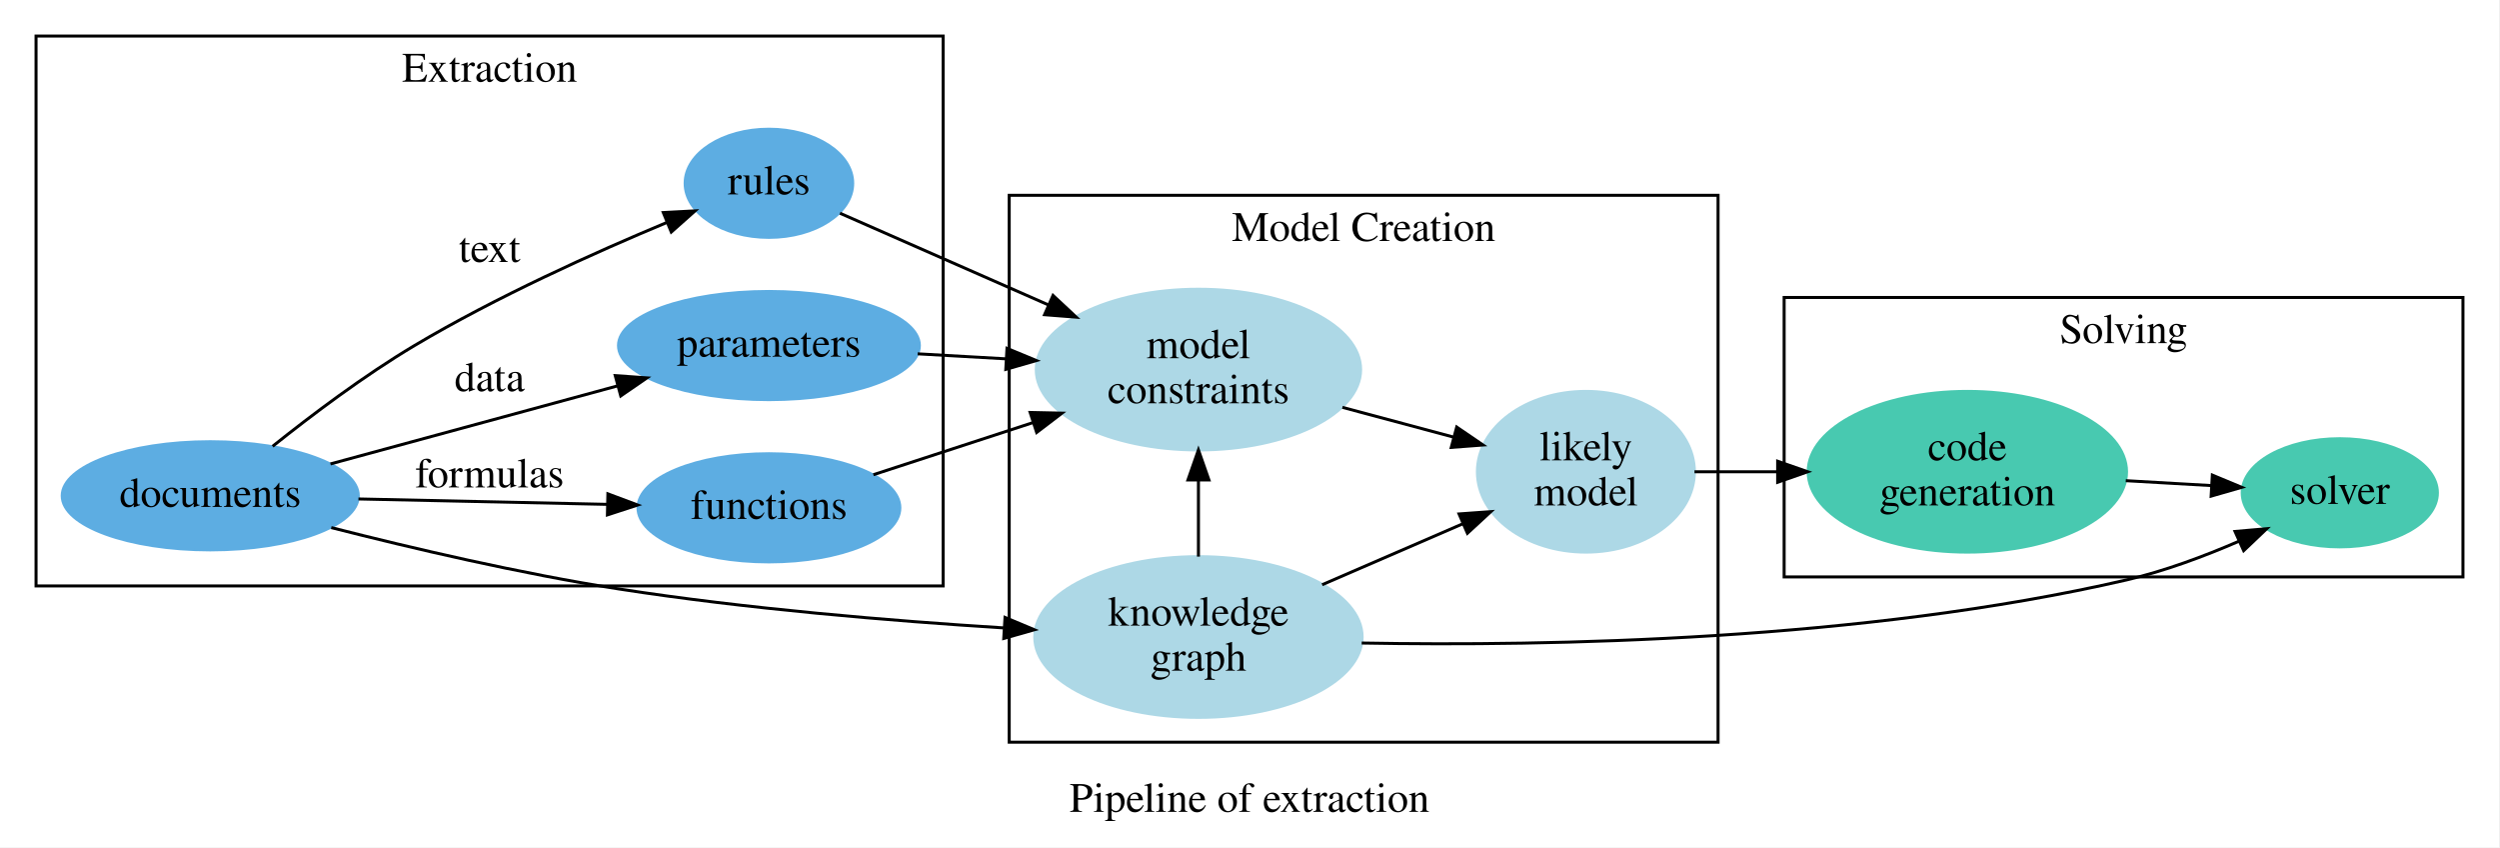
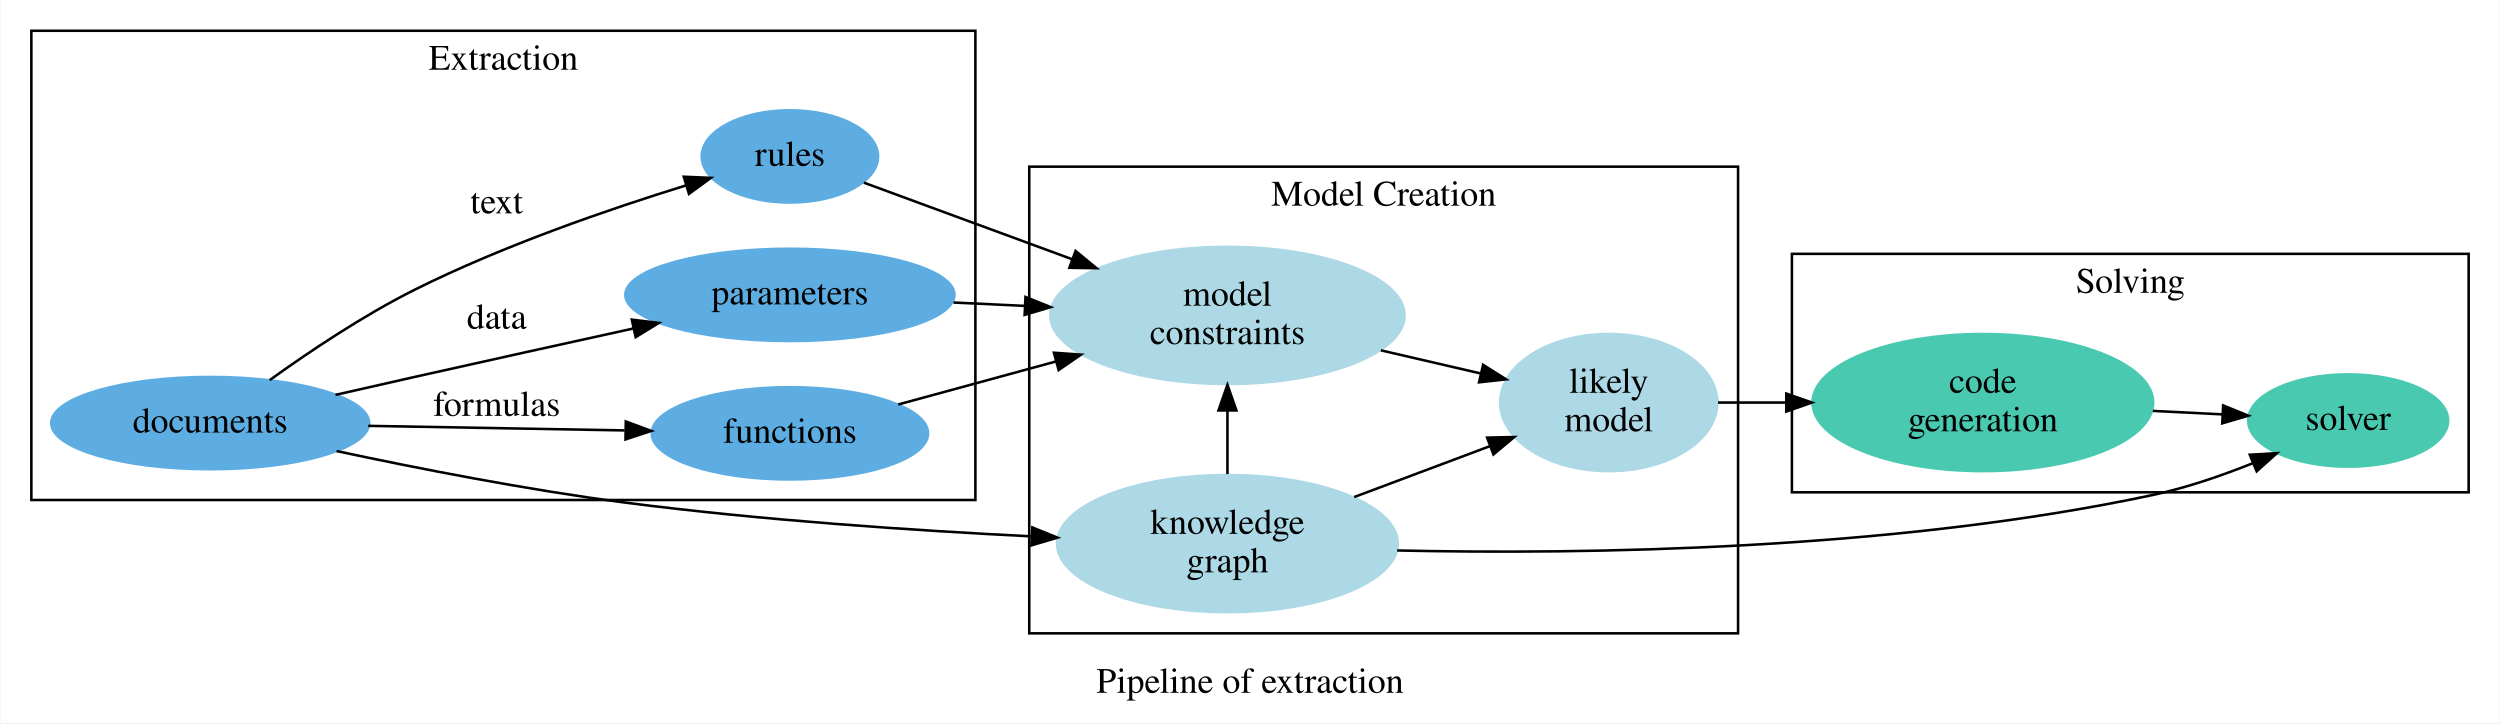
- <svg xmlns="http://www.w3.org/2000/svg" width="832pt" height="282pt" viewBox="0.00 0.00 832.00 282.00">
+ <svg xmlns="http://www.w3.org/2000/svg" width="975pt" height="282pt" viewBox="0.00 0.00 974.55 282.00">
  <g id="graph0" class="graph" transform="scale(1 1) rotate(0) translate(4 278)">
-     <polygon fill="white" stroke="none" points="-4,4 -4,-278 828,-278 828,4 -4,4" />
-     <text text-anchor="middle" x="412" y="-7.8" font-family="Times,serif" font-size="14.00">Pipeline of extraction</text>
+     <polygon fill="white" stroke="none" points="-4,4 -4,-278 970.553,-278 970.553,4 -4,4" />
+     <text text-anchor="middle" x="483.276" y="-7.8" font-family="Times,serif" font-size="14.00">Pipeline of extraction</text>
    <g id="clust2" class="cluster">
-       <polygon fill="none" stroke="black" points="8,-83 8,-266 310,-266 310,-83 8,-83" />
-       <text text-anchor="middle" x="159" y="-250.8" font-family="Times,serif" font-size="14.00">Extraction</text>
+       <polygon fill="none" stroke="black" points="8,-83 8,-266 376.178,-266 376.178,-83 8,-83" />
+       <text text-anchor="middle" x="192.089" y="-250.8" font-family="Times,serif" font-size="14.00">Extraction</text>
    </g>
    <g id="clust3" class="cluster">
-       <polygon fill="none" stroke="black" points="332,-31 332,-213 568,-213 568,-31 332,-31" />
-       <text text-anchor="middle" x="450" y="-197.8" font-family="Times,serif" font-size="14.00">Model Creation</text>
+       <polygon fill="none" stroke="black" points="397.178,-31 397.178,-213 673.623,-213 673.623,-31 397.178,-31" />
+       <text text-anchor="middle" x="535.4" y="-197.8" font-family="Times,serif" font-size="14.00">Model Creation</text>
    </g>
    <g id="clust5" class="cluster">
-       <polygon fill="none" stroke="black" points="590,-86 590,-179 816,-179 816,-86 590,-86" />
-       <text text-anchor="middle" x="703" y="-163.8" font-family="Times,serif" font-size="14.00">Solving</text>
+       <polygon fill="none" stroke="black" points="694.623,-86 694.623,-179 958.553,-179 958.553,-86 694.623,-86" />
+       <text text-anchor="middle" x="826.588" y="-163.8" font-family="Times,serif" font-size="14.00">Solving</text>
    </g>
    <g id="node1" class="node">
-       <ellipse fill="#5dade2" stroke="#5dade2" cx="252" cy="-217" rx="27.895" ry="18" />
-       <text text-anchor="middle" x="252" y="-213.3" font-family="Times,serif" font-size="14.00">rules</text>
+       <ellipse fill="#5dade2" stroke="#5dade2" cx="303.833" cy="-217" rx="34.394" ry="18" />
+       <text text-anchor="middle" x="303.833" y="-213.3" font-family="Times,serif" font-size="14.00">rules</text>
    </g>
    <g id="node6" class="node">
-       <ellipse fill="lightblue" stroke="lightblue" cx="395" cy="-155" rx="54" ry="26.741" />
-       <text text-anchor="middle" x="395" y="-158.8" font-family="Times,serif" font-size="14.00">model</text>
-       <text text-anchor="middle" x="395" y="-143.8" font-family="Times,serif" font-size="14.00">constraints</text>
+       <ellipse fill="lightblue" stroke="lightblue" cx="474.474" cy="-155" rx="69.094" ry="26.741" />
+       <text text-anchor="middle" x="474.474" y="-158.8" font-family="Times,serif" font-size="14.00">model</text>
+       <text text-anchor="middle" x="474.474" y="-143.8" font-family="Times,serif" font-size="14.00">constraints</text>
    </g>
    <g id="edge9" class="edge">
-       <path fill="none" stroke="black" d="M275.654,-207.039C294.347,-198.819 321.537,-186.863 345.142,-176.484" />
-       <polygon fill="black" stroke="black" points="346.58,-179.675 354.325,-172.446 343.762,-173.267 346.58,-179.675" />
+       <path fill="none" stroke="black" d="M332.681,-206.762C354.69,-198.67 386.2,-187.086 413.832,-176.927" />
+       <polygon fill="black" stroke="black" points="415.244,-180.137 423.422,-173.401 412.828,-173.567 415.244,-180.137" />
    </g>
    <g id="node2" class="node">
-       <ellipse fill="#5dade2" stroke="#5dade2" cx="252" cy="-163" rx="50.091" ry="18" />
-       <text text-anchor="middle" x="252" y="-159.3" font-family="Times,serif" font-size="14.00">parameters</text>
+       <ellipse fill="#5dade2" stroke="#5dade2" cx="303.833" cy="-163" rx="64.189" ry="18" />
+       <text text-anchor="middle" x="303.833" y="-159.3" font-family="Times,serif" font-size="14.00">parameters</text>
    </g>
    <g id="edge10" class="edge">
-       <path fill="none" stroke="black" d="M301.524,-160.247C310.984,-159.71 321.03,-159.14 330.882,-158.581" />
-       <polygon fill="black" stroke="black" points="331.26,-162.065 341.045,-158.005 330.863,-155.077 331.26,-162.065" />
+       <path fill="none" stroke="black" d="M367.629,-160.021C376.707,-159.59 386.141,-159.143 395.472,-158.7" />
+       <polygon fill="black" stroke="black" points="395.712,-162.193 405.535,-158.223 395.38,-155.201 395.712,-162.193" />
    </g>
    <g id="node3" class="node">
-       <ellipse fill="#5dade2" stroke="#5dade2" cx="252" cy="-109" rx="43.592" ry="18" />
-       <text text-anchor="middle" x="252" y="-105.3" font-family="Times,serif" font-size="14.00">functions</text>
+       <ellipse fill="#5dade2" stroke="#5dade2" cx="303.833" cy="-109" rx="53.891" ry="18" />
+       <text text-anchor="middle" x="303.833" y="-105.3" font-family="Times,serif" font-size="14.00">functions</text>
    </g>
    <g id="edge11" class="edge">
-       <path fill="none" stroke="black" d="M286.773,-120.018C302.652,-125.199 321.981,-131.504 339.831,-137.328" />
-       <polygon fill="black" stroke="black" points="338.972,-140.729 349.564,-140.503 341.143,-134.074 338.972,-140.729" />
+       <path fill="none" stroke="black" d="M346.088,-120.253C364.607,-125.304 386.915,-131.389 407.653,-137.046" />
+       <polygon fill="black" stroke="black" points="406.798,-140.441 417.367,-139.696 408.64,-133.687 406.798,-140.441" />
    </g>
    <g id="node4" class="node">
-       <ellipse fill="#5dade2" stroke="#5dade2" cx="66" cy="-113" rx="49.291" ry="18" />
-       <text text-anchor="middle" x="66" y="-109.3" font-family="Times,serif" font-size="14.00">documents</text>
+       <ellipse fill="#5dade2" stroke="#5dade2" cx="77.745" cy="-113" rx="61.99" ry="18" />
+       <text text-anchor="middle" x="77.745" y="-109.3" font-family="Times,serif" font-size="14.00">documents</text>
    </g>
    <g id="edge1" class="edge">
-       <path fill="none" stroke="black" d="M86.759,-129.468C99.713,-139.822 117.286,-153.055 134,-163 161.205,-179.188 194.082,-193.979 218.049,-203.971" />
-       <polygon fill="black" stroke="black" points="216.83,-207.254 227.41,-207.819 219.491,-200.78 216.83,-207.254" />
-       <text text-anchor="middle" x="159" y="-190.8" font-family="Times,serif" font-size="14.00">text</text>
+       <path fill="none" stroke="black" d="M100.957,-129.756C116.273,-140.777 137.414,-154.963 157.489,-165 191.947,-182.227 233.536,-196.503 263.382,-205.711" />
+       <polygon fill="black" stroke="black" points="262.44,-209.083 273.026,-208.636 264.472,-202.384 262.44,-209.083" />
+       <text text-anchor="middle" x="189.489" y="-194.8" font-family="Times,serif" font-size="14.00">text</text>
    </g>
    <g id="edge2" class="edge">
-       <path fill="none" stroke="black" d="M106.022,-123.604C133.886,-131.176 171.586,-141.42 201.558,-149.565" />
-       <polygon fill="black" stroke="black" points="200.832,-152.994 211.4,-152.239 202.668,-146.239 200.832,-152.994" />
-       <text text-anchor="middle" x="159" y="-147.8" font-family="Times,serif" font-size="14.00">data</text>
+       <path fill="none" stroke="black" d="M126.619,-124.008C136.805,-126.332 147.5,-128.759 157.489,-131 185.545,-137.295 216.673,-144.164 242.902,-149.918" />
+       <polygon fill="black" stroke="black" points="242.181,-153.343 252.698,-152.066 243.68,-146.506 242.181,-153.343" />
+       <text text-anchor="middle" x="189.489" y="-149.8" font-family="Times,serif" font-size="14.00">data</text>
    </g>
    <g id="edge3" class="edge">
-       <path fill="none" stroke="black" d="M115.344,-111.949C140.818,-111.395 172.104,-110.715 198.21,-110.148" />
-       <polygon fill="black" stroke="black" points="198.385,-113.645 208.306,-109.928 198.232,-106.646 198.385,-113.645" />
-       <text text-anchor="middle" x="159" y="-115.8" font-family="Times,serif" font-size="14.00">formulas</text>
+       <path fill="none" stroke="black" d="M139.386,-111.918C170.363,-111.365 208.032,-110.692 239.398,-110.132" />
+       <polygon fill="black" stroke="black" points="239.838,-113.625 249.774,-109.947 239.713,-106.626 239.838,-113.625" />
+       <text text-anchor="middle" x="189.489" y="-115.8" font-family="Times,serif" font-size="14.00">formulas</text>
    </g>
    <g id="node5" class="node">
-       <ellipse fill="lightblue" stroke="lightblue" cx="395" cy="-66" rx="54.5" ry="26.741" />
-       <text text-anchor="middle" x="395" y="-69.8" font-family="Times,serif" font-size="14.00">knowledge</text>
-       <text text-anchor="middle" x="395" y="-54.8" font-family="Times,serif" font-size="14.00">graph</text>
+       <ellipse fill="lightblue" stroke="lightblue" cx="474.474" cy="-66" rx="66.436" ry="26.741" />
+       <text text-anchor="middle" x="474.474" y="-69.8" font-family="Times,serif" font-size="14.00">knowledge</text>
+       <text text-anchor="middle" x="474.474" y="-54.8" font-family="Times,serif" font-size="14.00">graph</text>
    </g>
    <g id="edge8" class="edge">
-       <path fill="none" stroke="black" d="M106.29,-102.417C133.073,-95.589 169.447,-87.067 202,-82 244.446,-75.392 292.624,-71.388 330.102,-69.037" />
-       <polygon fill="black" stroke="black" points="330.604,-72.514 340.375,-68.418 330.182,-65.526 330.604,-72.514" />
+       <path fill="none" stroke="black" d="M127.03,-102.088C158.82,-95.301 201.441,-86.951 239.489,-82 292.23,-75.137 352.066,-71.112 398.027,-68.816" />
+       <polygon fill="black" stroke="black" points="398.388,-72.303 408.208,-68.324 398.05,-65.311 398.388,-72.303" />
    </g>
    <g id="edge5" class="edge">
-       <path fill="none" stroke="black" d="M395,-92.769C395,-101.18 395,-109.591 395,-118.001" />
-       <polygon fill="black" stroke="black" points="391.5,-118.26 395,-128.26 398.5,-118.26 391.5,-118.26" />
+       <path fill="none" stroke="black" d="M474.474,-93.117C474.474,-101.366 474.474,-109.615 474.474,-117.864" />
+       <polygon fill="black" stroke="black" points="470.974,-117.926 474.474,-127.926 477.974,-117.926 470.974,-117.926" />
    </g>
    <g id="node7" class="node">
-       <ellipse fill="lightblue" stroke="lightblue" cx="524" cy="-121" rx="36.125" ry="26.741" />
-       <text text-anchor="middle" x="524" y="-124.8" font-family="Times,serif" font-size="14.00">likely</text>
-       <text text-anchor="middle" x="524" y="-109.8" font-family="Times,serif" font-size="14.00">model</text>
+       <ellipse fill="lightblue" stroke="lightblue" cx="623.197" cy="-121" rx="42.353" ry="26.741" />
+       <text text-anchor="middle" x="623.197" y="-124.8" font-family="Times,serif" font-size="14.00">likely</text>
+       <text text-anchor="middle" x="623.197" y="-109.8" font-family="Times,serif" font-size="14.00">model</text>
    </g>
    <g id="edge4" class="edge">
-       <path fill="none" stroke="black" d="M436.184,-83.402C451.087,-89.856 467.979,-97.172 482.877,-103.624" />
-       <polygon fill="black" stroke="black" points="481.77,-106.959 492.338,-107.721 484.552,-100.535 481.77,-106.959" />
+       <path fill="none" stroke="black" d="M523.923,-84.162C540.949,-90.544 560.006,-97.687 576.773,-103.973" />
+       <polygon fill="black" stroke="black" points="575.756,-107.329 586.349,-107.562 578.213,-100.775 575.756,-107.329" />
    </g>
    <g id="node9" class="node">
-       <ellipse fill="#48c9b0" stroke="#48c9b0" cx="775" cy="-114" rx="32.494" ry="18" />
-       <text text-anchor="middle" x="775" y="-110.3" font-family="Times,serif" font-size="14.00">solver</text>
+       <ellipse fill="#48c9b0" stroke="#48c9b0" cx="911.556" cy="-114" rx="38.993" ry="18" />
+       <text text-anchor="middle" x="911.556" y="-110.3" font-family="Times,serif" font-size="14.00">solver</text>
    </g>
    <g id="edge12" class="edge">
-       <path fill="none" stroke="black" d="M449.353,-64.001C511.381,-62.886 616.439,-64.758 704,-85 716.616,-87.917 729.88,-92.878 741.428,-97.88" />
-       <polygon fill="black" stroke="black" points="740.118,-101.129 750.673,-102.048 742.995,-94.748 740.118,-101.129" />
+       <path fill="none" stroke="black" d="M540.676,-63.315C613.434,-61.728 734.248,-63.317 835.559,-85 848.593,-87.789 862.336,-92.532 874.447,-97.383" />
+       <polygon fill="black" stroke="black" points="873.187,-100.65 883.765,-101.261 875.877,-94.187 873.187,-100.65" />
    </g>
    <g id="edge6" class="edge">
-       <path fill="none" stroke="black" d="M442.929,-142.436C455.074,-139.185 468.088,-135.701 480.019,-132.507" />
-       <polygon fill="black" stroke="black" points="480.989,-135.87 489.744,-129.903 479.179,-129.108 480.989,-135.87" />
+       <path fill="none" stroke="black" d="M534.306,-141.367C547.266,-138.364 560.855,-135.215 573.368,-132.315" />
+       <polygon fill="black" stroke="black" points="574.188,-135.718 583.14,-130.051 572.608,-128.899 574.188,-135.718" />
    </g>
    <g id="node8" class="node">
-       <ellipse fill="#48c9b0" stroke="#48c9b0" cx="651" cy="-121" rx="53" ry="26.741" />
-       <text text-anchor="middle" x="651" y="-124.8" font-family="Times,serif" font-size="14.00">code</text>
-       <text text-anchor="middle" x="651" y="-109.8" font-family="Times,serif" font-size="14.00">generation</text>
+       <ellipse fill="#48c9b0" stroke="#48c9b0" cx="769.091" cy="-121" rx="66.436" ry="26.741" />
+       <text text-anchor="middle" x="769.091" y="-124.8" font-family="Times,serif" font-size="14.00">code</text>
+       <text text-anchor="middle" x="769.091" y="-109.8" font-family="Times,serif" font-size="14.00">generation</text>
    </g>
    <g id="edge13" class="edge">
-       <path fill="none" stroke="black" d="M560.152,-121C568.743,-121 578.192,-121 587.638,-121" />
-       <polygon fill="black" stroke="black" points="587.844,-124.5 597.844,-121 587.844,-117.5 587.844,-124.5" />
+       <path fill="none" stroke="black" d="M665.817,-121C674.14,-121 683.125,-121 692.193,-121" />
+       <polygon fill="black" stroke="black" points="692.437,-124.5 702.437,-121 692.437,-117.5 692.437,-124.5" />
    </g>
    <g id="edge7" class="edge">
-       <path fill="none" stroke="black" d="M703.739,-118.031C713.27,-117.484 723.111,-116.92 732.3,-116.393" />
-       <polygon fill="black" stroke="black" points="732.563,-119.883 742.346,-115.816 732.162,-112.895 732.563,-119.883" />
+       <path fill="none" stroke="black" d="M835.389,-117.746C844.555,-117.289 853.834,-116.827 862.596,-116.39" />
+       <polygon fill="black" stroke="black" points="862.795,-119.885 872.608,-115.891 862.446,-112.893 862.795,-119.885" />
    </g>
  </g>
</svg>
